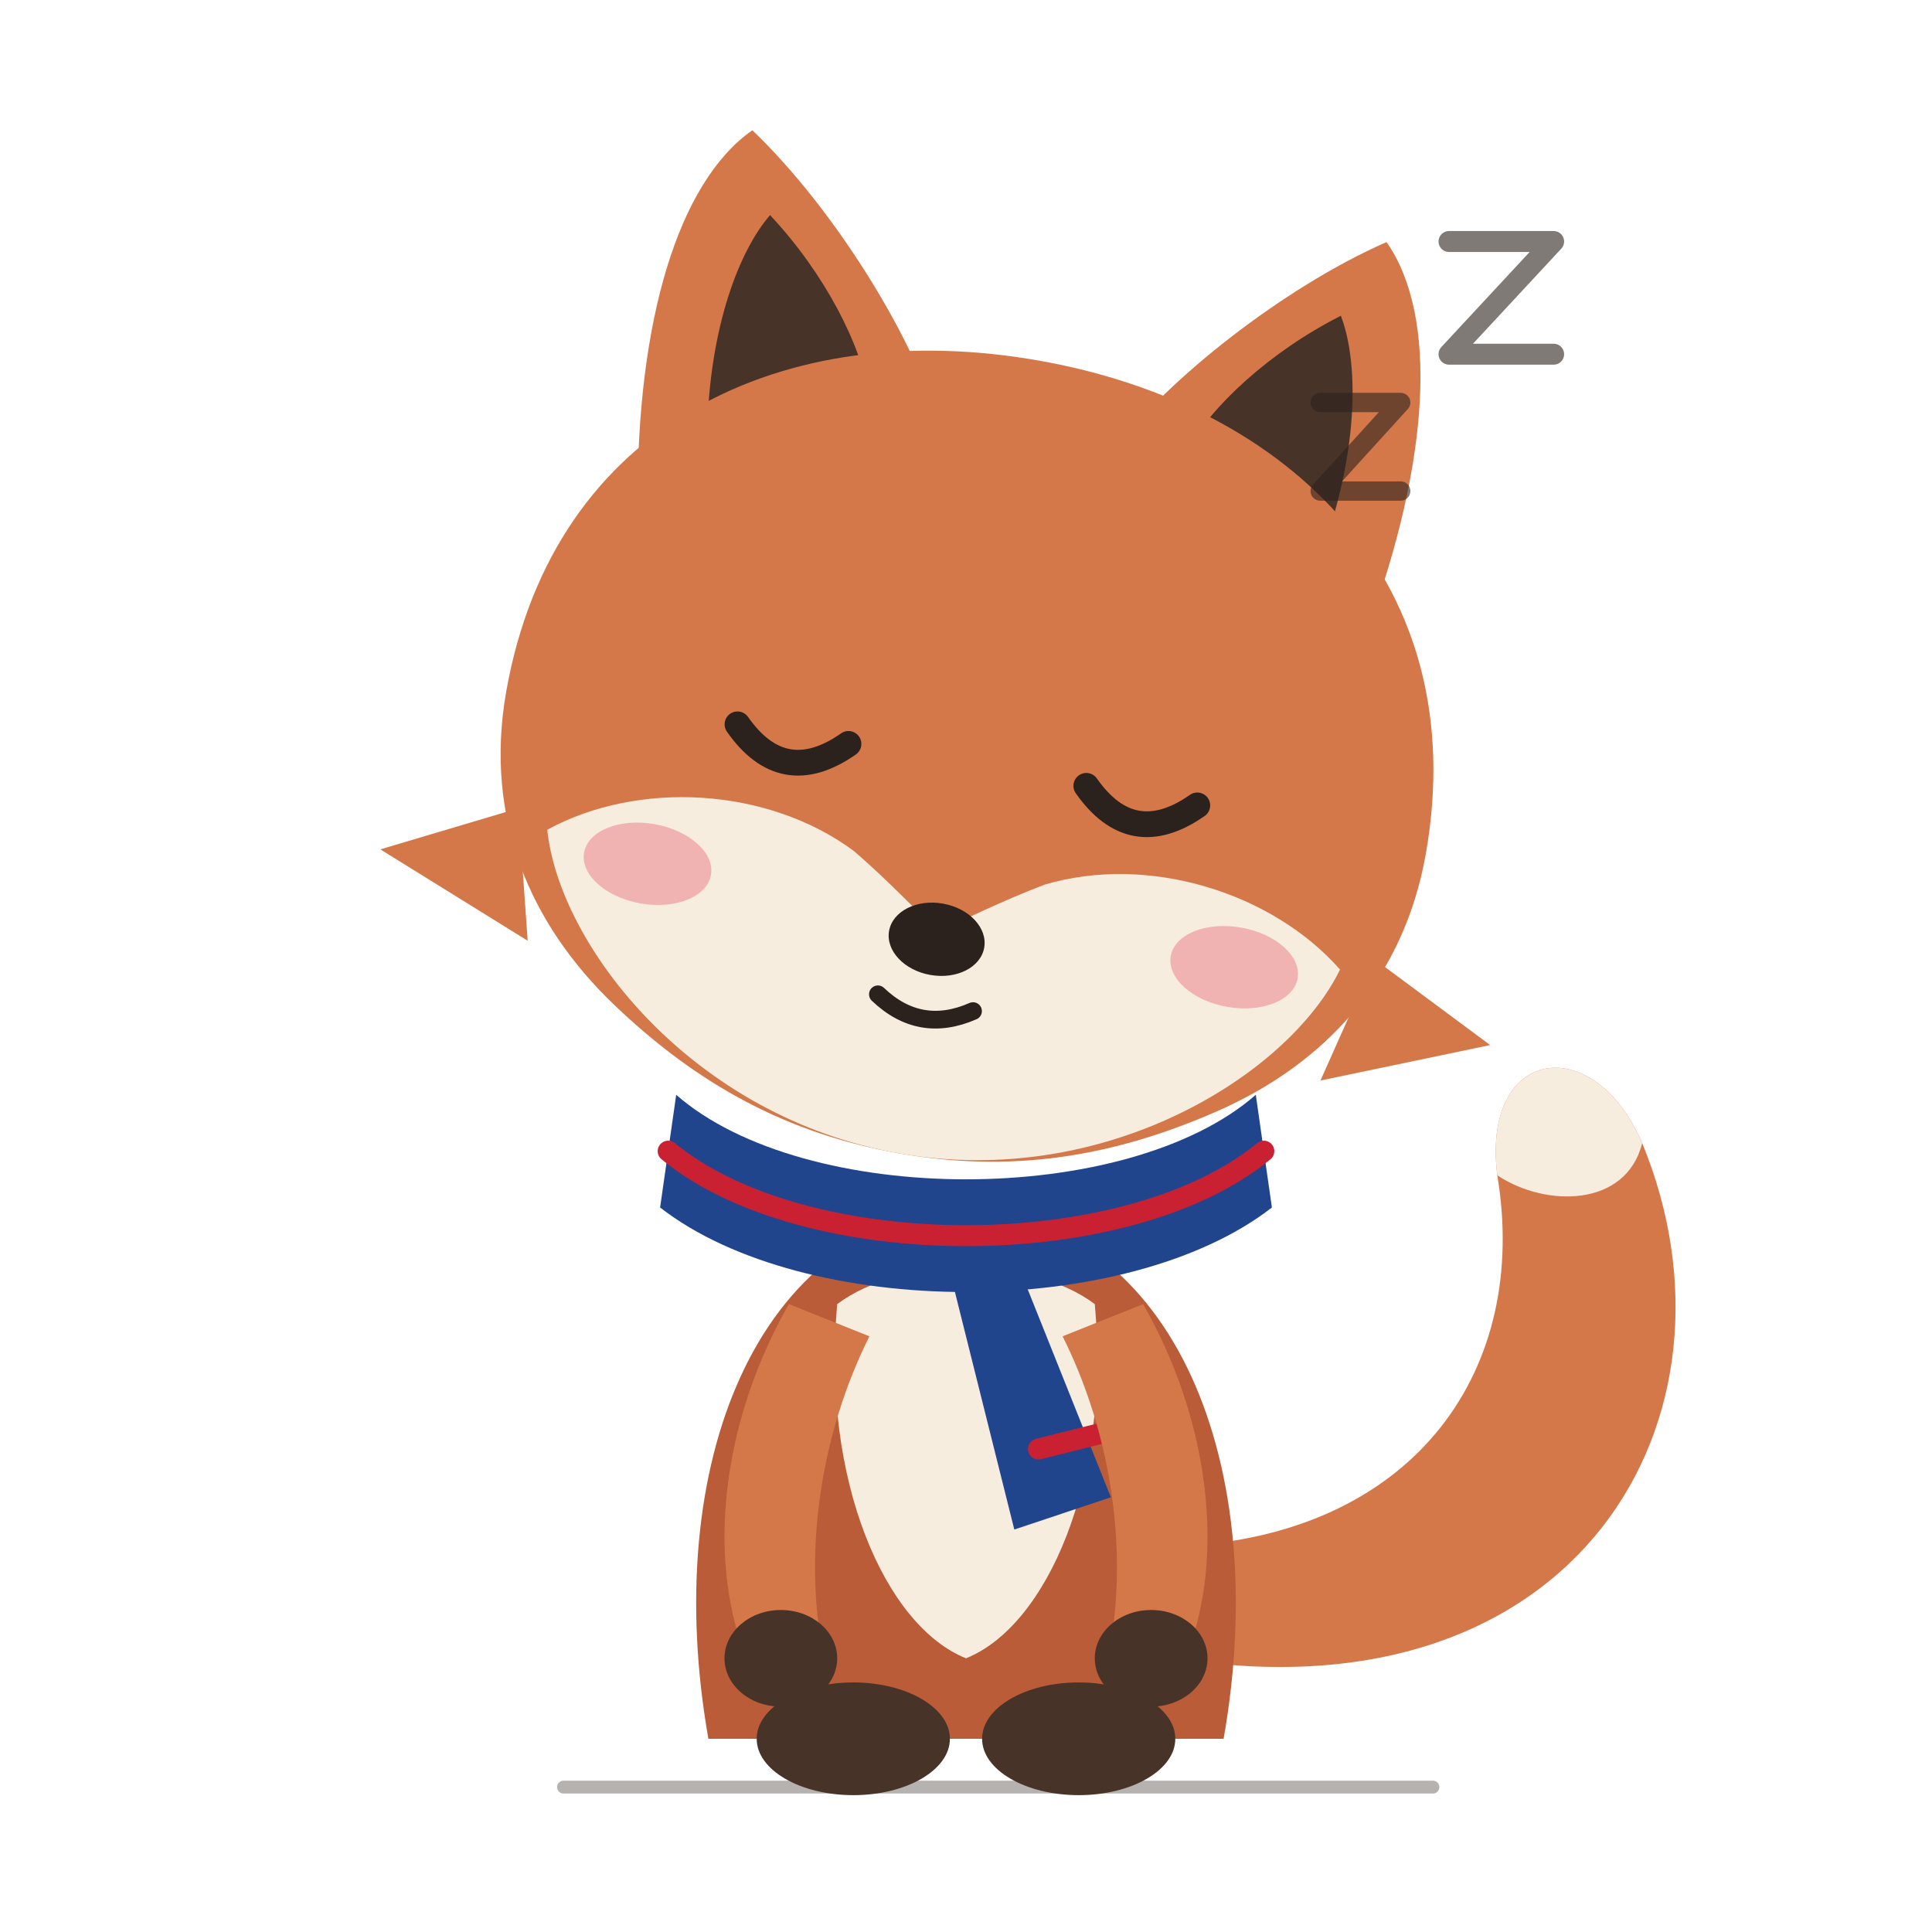
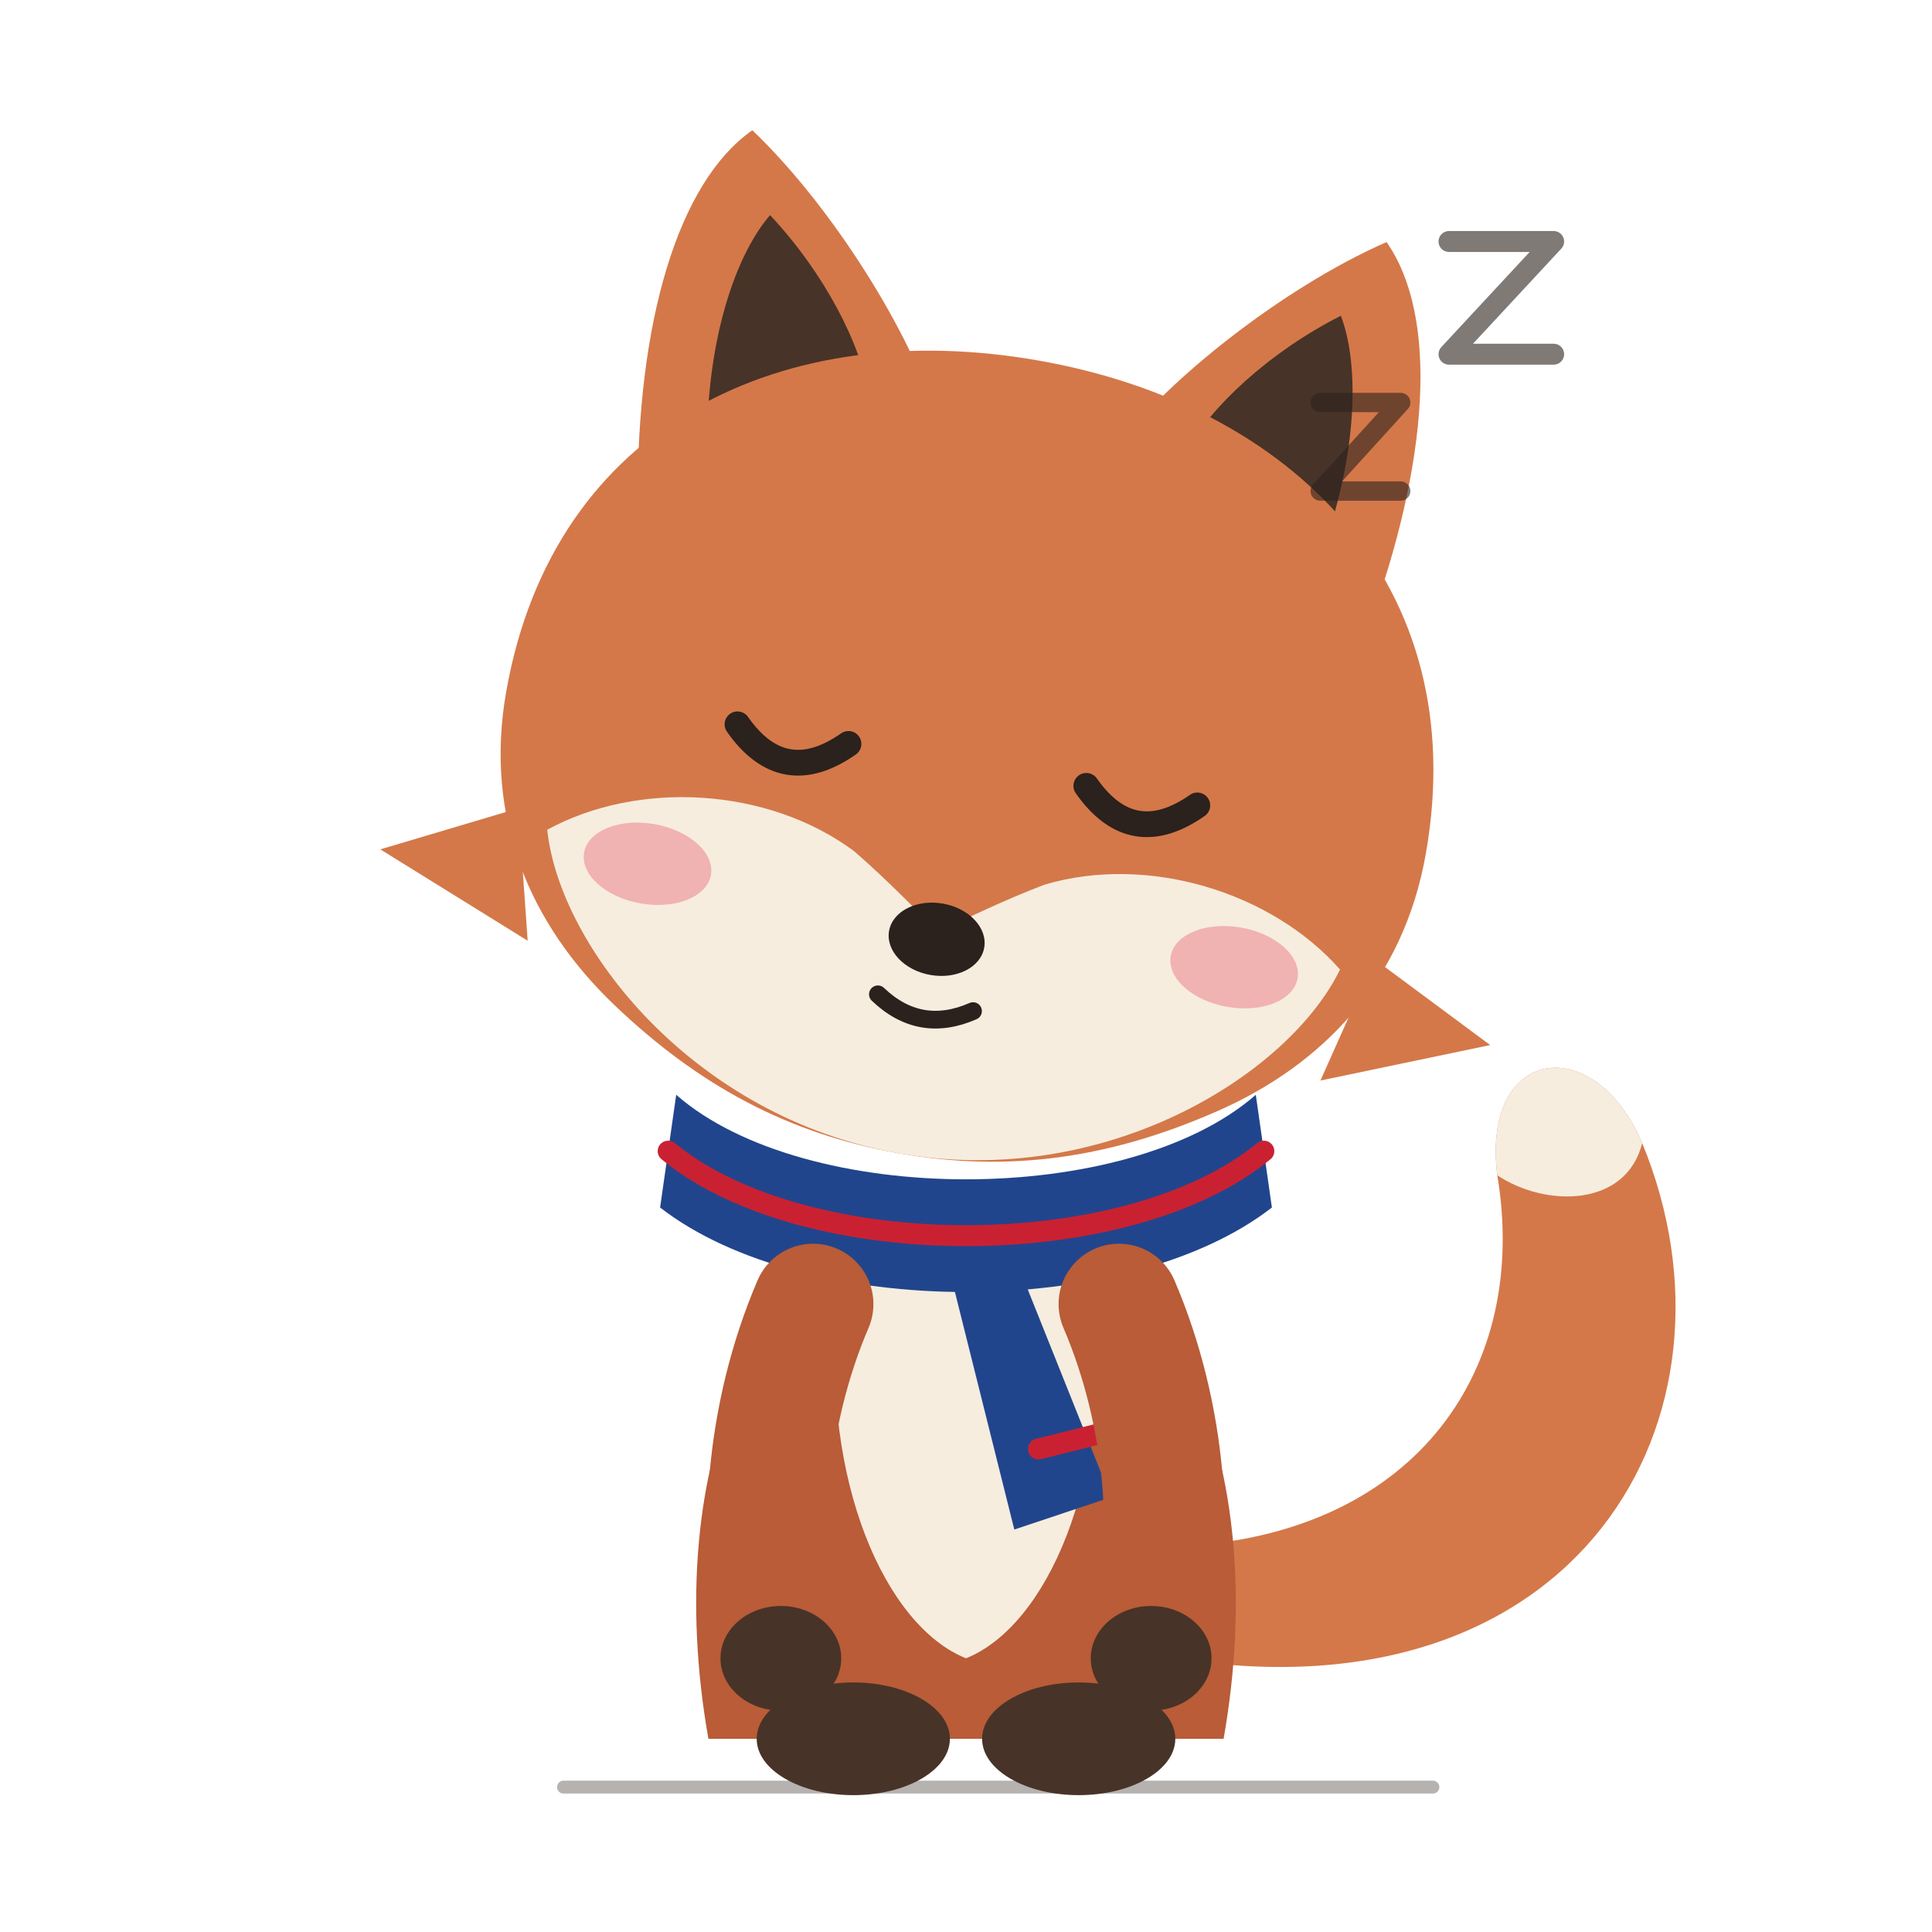
<svg xmlns="http://www.w3.org/2000/svg" viewBox="0 0 240 240">
  <path d="M70 222 H178" stroke="hsl(20 20% 14%)" stroke-width="1.6" stroke-linecap="round" opacity="0.35" />
  <g transform="translate(0 0)">
    <path d="M146 206 C196 214 218 176 204 142 C198 128 184 130 186 146 C190 170 176 190 148 192 Z" fill="hsl(20 62% 56%)" />
    <path d="M204 142 C198 128 184 130 186 146 C192 150 202 150 204 142 Z" fill="hsl(36 55% 92%)" />
    <path d="M88 216 C82 182 94 152 120 150 C146 152 158 182 152 216 Z" fill="hsl(17 54% 47%)" />
    <path d="M104 162 C112 156 128 156 136 162 C138 184 130 202 120 206 C110 202 102 184 104 162 Z" fill="hsl(36 55% 92%)" />
    <path d="M126 156 L138 186 L126 190 L118 158 Z" fill="hsl(220 62% 34%)" />
    <path d="M129 180 L137 178" fill="none" stroke="hsl(354 72% 46%)" stroke-width="2.6" stroke-linecap="round" stroke-linejoin="round" />
    <path d="M94 216a12 7 0 1 0 24 0a12 7 0 1 0 -24 0Z" fill="hsl(20 28% 22%)" />
    <path d="M122 216a12 7 0 1 0 24 0a12 7 0 1 0 -24 0Z" fill="hsl(20 28% 22%)" />
    <g transform="rotate(10 120 96)">
      <path d="M74 70 C70 48 72 30 80 22 C92 30 104 44 108 52 Z" fill="hsl(20 62% 56%)" />
      <path d="M166 70 C170 48 168 30 160 22 C148 30 136 44 132 52 Z" fill="hsl(20 62% 56%)" />
      <path d="M81 60 C79 47 81 37 84 32 C92 38 98 46 100 52 Z" fill="hsl(20 28% 22%)" />
      <path d="M159 60 C161 47 159 37 156 32 C148 38 142 46 140 52 Z" fill="hsl(20 28% 22%)" />
      <path d="M66 110 L50 118 L70 126 Z" fill="hsl(20 62% 56%)" />
      <path d="M174 110 L190 118 L170 126 Z" fill="hsl(20 62% 56%)" />
      <path d="M62 96 C62 62 88 44 120 44 C152 44 178 62 178 96 C178 112 170 124 158 132 C146 140 134 144 120 144 C106 144 94 140 82 132 C70 124 62 112 62 96 Z" fill="hsl(20 62% 56%)" />
      <path d="M70 112 C80 104 96 102 108 108 C113 111 117 114 120 116 C123 114 127 111 132 108 C144 102 160 104 170 112 C166 126 146 144 120 144 C94 144 74 126 70 112 Z" fill="hsl(36 55% 92%)" />
      <path d="M91 95 q7 7 14 0 M135 95 q7 7 14 0" fill="none" stroke="hsl(20 20% 14%)" stroke-width="3.2" stroke-linecap="round" stroke-linejoin="round" />
      <path d="M75 114a8 5 0 1 0 16 0a8 5 0 1 0 -16 0Z" fill="hsl(354 75% 72%)" opacity="0.55" />
      <path d="M149 114a8 5 0 1 0 16 0a8 5 0 1 0 -16 0Z" fill="hsl(354 75% 72%)" opacity="0.55" />
      <path d="M114 117a6 4.5 0 1 0 12 0a6 4.5 0 1 0 -12 0Z" fill="hsl(20 20% 14%)" />
      <path d="M114 125 q6 4 12 0" fill="none" stroke="hsl(20 20% 14%)" stroke-width="2.2" stroke-linecap="round" stroke-linejoin="round" />
    </g>
    <path d="M84 136 C100 150 140 150 156 136 L158 150 C140 164 100 164 82 150 Z" fill="hsl(220 62% 34%)" />
    <path d="M83 143 C100 157 140 157 157 143" fill="none" stroke="hsl(354 72% 46%)" stroke-width="2.6" stroke-linecap="round" stroke-linejoin="round" />
    <g transform="translate(0 0)">
-       <path d="M98 162 C90 176 88 192 92 204 L102 204 C100 192 102 178 108 166 Z" fill="hsl(20 62% 56%)" />
-       <path d="M90 206a7 6 0 1 0 14 0a7 6 0 1 0 -14 0Z" fill="hsl(20 28% 22%)" />
-       <path d="M142 162 C150 176 152 192 148 204 L138 204 C140 192 138 178 132 166 Z" fill="hsl(20 62% 56%)" />
-       <path d="M136 206a7 6 0 1 0 14 0a7 6 0 1 0 -14 0Z" fill="hsl(20 28% 22%)" />
+       <path d="M101 162 C95 176 94 192 97 203" fill="none" stroke="hsl(17 54% 47%)" stroke-width="15" stroke-linecap="round" />
+       <path d="M89.5 206a7.5 6.5 0 1 0 15 0a7.5 6.5 0 1 0 -15 0Z" fill="hsl(20 28% 22%)" />
+       <path d="M139 162 C145 176 146 192 143 203" fill="none" stroke="hsl(17 54% 47%)" stroke-width="15" stroke-linecap="round" />
+       <path d="M135.5 206a7.5 6.5 0 1 0 15 0a7.5 6.5 0 1 0 -15 0Z" fill="hsl(20 28% 22%)" />
    </g>
  </g>
  <path d="M164 50h10l-10 11h10" fill="none" stroke="hsl(20 20% 14%)" opacity="0.6" stroke-width="2.4" stroke-linecap="round" stroke-linejoin="round" />
  <path d="M180 30h13l-13 14h13" fill="none" stroke="hsl(20 20% 14%)" opacity="0.6" stroke-width="2.6" stroke-linecap="round" stroke-linejoin="round" />
</svg>
